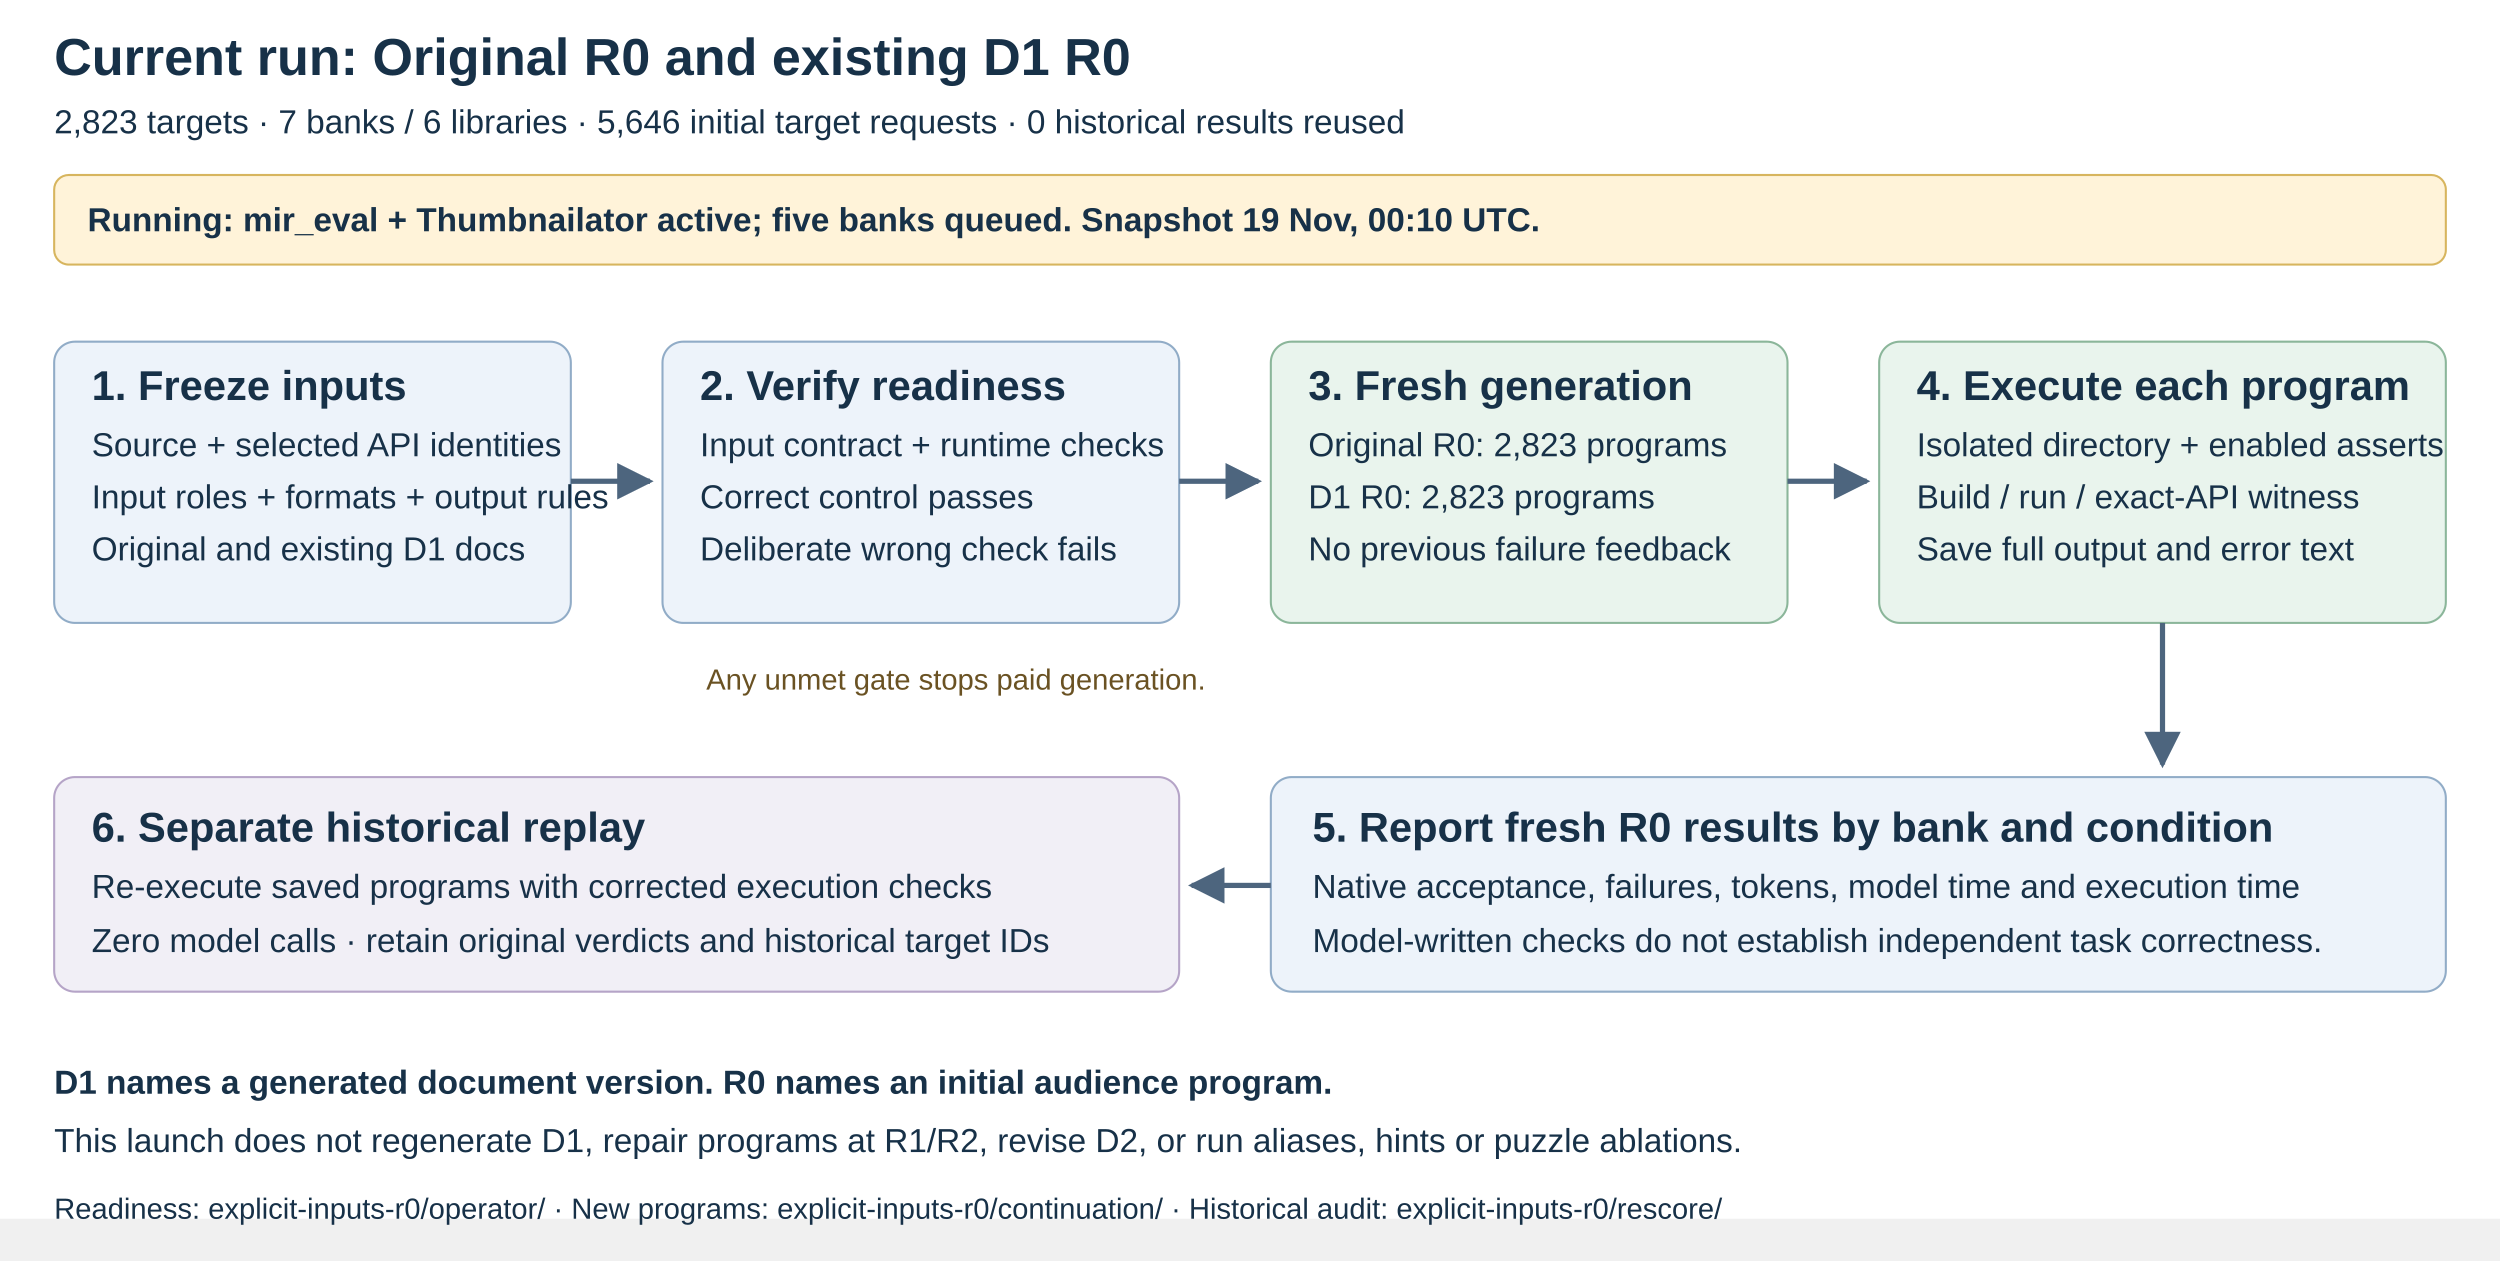
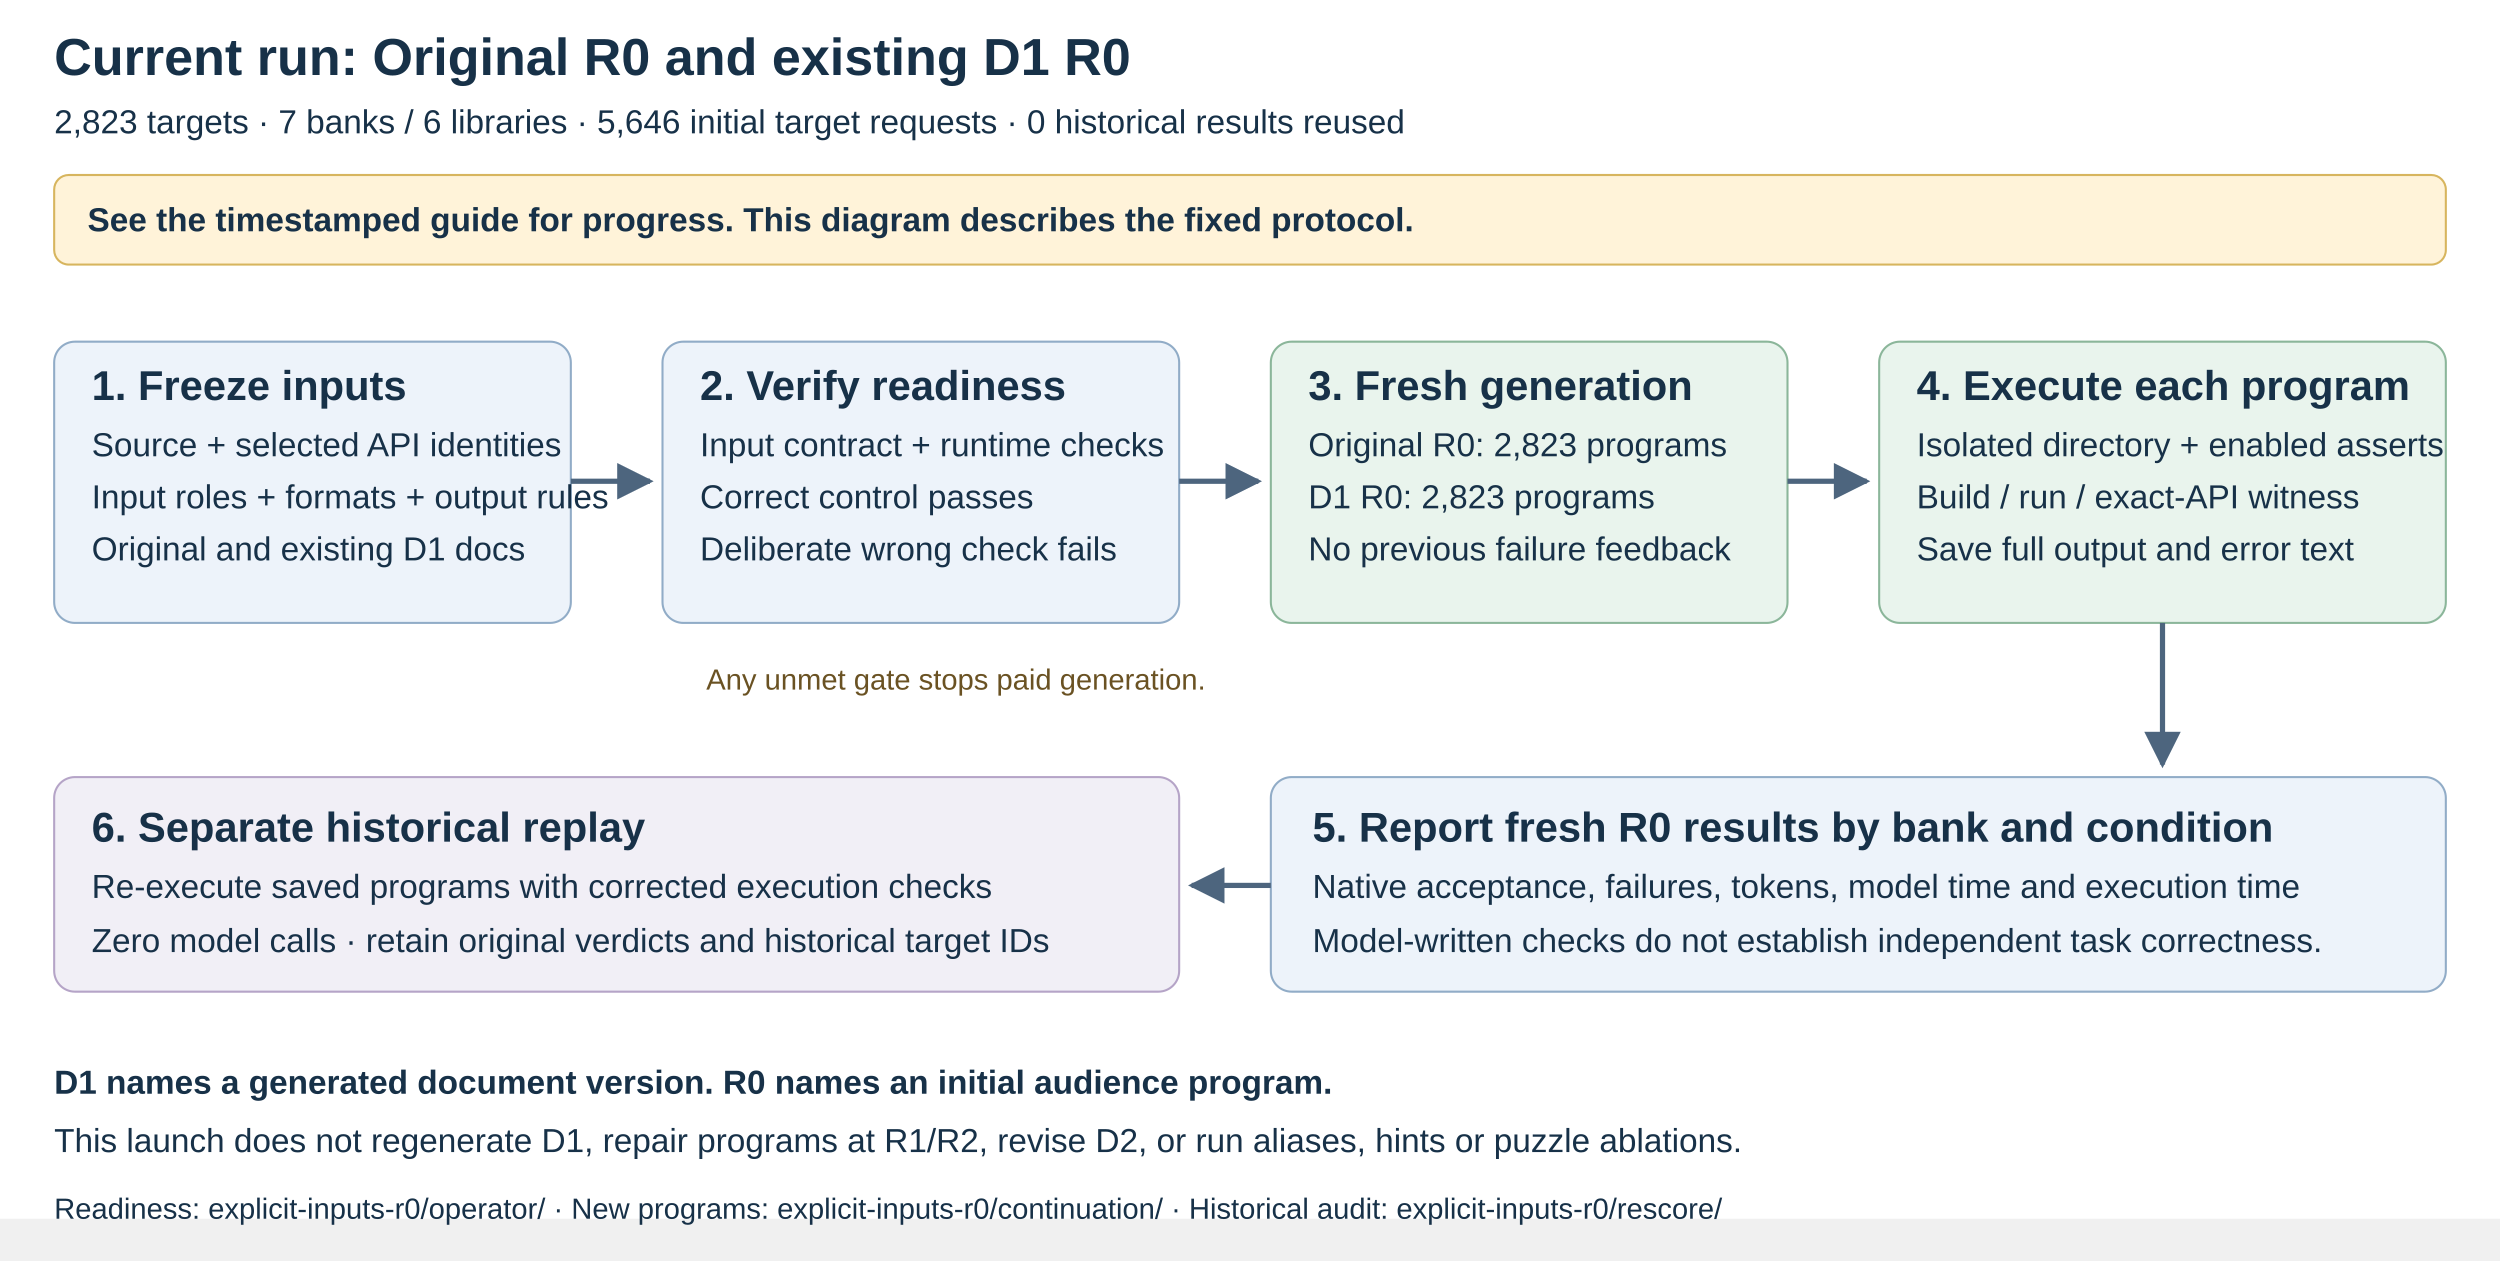
<svg xmlns="http://www.w3.org/2000/svg" width="1200" height="605" viewBox="0 0 1200 605" role="img" aria-labelledby="title desc">
  <defs>
    <marker id="arrow" viewBox="0 0 10 10" refX="9" refY="5" markerWidth="7" markerHeight="7" orient="auto">
      <path d="M0 0L10 5L0 10Z" fill="#4d657e" />
    </marker>
  </defs>
  <rect width="1200" height="585" fill="#fff" />
  <g font-family="Arial, sans-serif" fill="#173148">
    <text x="26" y="36" font-size="25" font-weight="700">Current run: Original R0 and existing D1 R0</text>
    <text x="26" y="64" font-size="16">2,823 targets · 7 banks / 6 libraries · 5,646 initial target requests · 0 historical results reused</text>
    <rect x="26" y="84" width="1148" height="43" rx="7" fill="#fff3d9" stroke="#d7b55e" />
-     <text x="42" y="111" font-size="16" font-weight="700">Running: mir_eval + Thumbnailator active; five banks queued. Snapshot 19 Nov, 00:10 UTC.</text>
+     <text x="42" y="111" font-size="16" font-weight="700">See the timestamped guide for progress. This diagram describes the fixed protocol.</text>
    <rect x="26" y="164" width="248" height="135" rx="10" fill="#edf3fa" stroke="#91acc7" />
    <text x="44" y="192" font-size="20" font-weight="700">1. Freeze inputs</text>
    <text x="44" y="219" font-size="16">Source + selected API identities</text>
    <text x="44" y="244" font-size="16">Input roles + formats + output rules</text>
    <text x="44" y="269" font-size="16">Original and existing D1 docs</text>
    <rect x="318" y="164" width="248" height="135" rx="10" fill="#edf3fa" stroke="#91acc7" />
    <text x="336" y="192" font-size="20" font-weight="700">2. Verify readiness</text>
    <text x="336" y="219" font-size="16">Input contract + runtime checks</text>
    <text x="336" y="244" font-size="16">Correct control passes</text>
    <text x="336" y="269" font-size="16">Deliberate wrong check fails</text>
    <rect x="610" y="164" width="248" height="135" rx="10" fill="#e9f4ed" stroke="#8bb69a" />
    <text x="628" y="192" font-size="20" font-weight="700">3. Fresh generation</text>
    <text x="628" y="219" font-size="16">Original R0: 2,823 programs</text>
    <text x="628" y="244" font-size="16">D1 R0: 2,823 programs</text>
    <text x="628" y="269" font-size="16">No previous failure feedback</text>
    <rect x="902" y="164" width="272" height="135" rx="10" fill="#e9f4ed" stroke="#8bb69a" />
    <text x="920" y="192" font-size="20" font-weight="700">4. Execute each program</text>
    <text x="920" y="219" font-size="16">Isolated directory + enabled asserts</text>
    <text x="920" y="244" font-size="16">Build / run / exact-API witness</text>
    <text x="920" y="269" font-size="16">Save full output and error text</text>
    <text x="339" y="331" font-size="14" fill="#6a5223">Any unmet gate stops paid generation.</text>
    <rect x="610" y="373" width="564" height="103" rx="10" fill="#edf3fa" stroke="#91acc7" />
    <text x="630" y="404" font-size="20" font-weight="700">5. Report fresh R0 results by bank and condition</text>
    <text x="630" y="431" font-size="16">Native acceptance, failures, tokens, model time and execution time</text>
    <text x="630" y="457" font-size="16">Model-written checks do not establish independent task correctness.</text>
    <rect x="26" y="373" width="540" height="103" rx="10" fill="#f1eff6" stroke="#b5a4c7" />
    <text x="44" y="404" font-size="20" font-weight="700">6. Separate historical replay</text>
    <text x="44" y="431" font-size="16">Re-execute saved programs with corrected execution checks</text>
    <text x="44" y="457" font-size="16">Zero model calls · retain original verdicts and historical target IDs</text>
    <text x="26" y="525" font-size="16" font-weight="700">D1 names a generated document version. R0 names an initial audience program.</text>
    <text x="26" y="553" font-size="16">This launch does not regenerate D1, repair programs at R1/R2, revise D2, or run aliases, hints or puzzle ablations.</text>
    <text x="26" y="585" font-size="14">Readiness: explicit-inputs-r0/operator/ · New programs: explicit-inputs-r0/continuation/ · Historical audit: explicit-inputs-r0/rescore/</text>
  </g>
  <g fill="none" stroke="#4d657e" stroke-width="2.5" marker-end="url(#arrow)">
    <path d="M274 231H312" />
    <path d="M566 231H604" />
    <path d="M858 231H896" />
    <path d="M1038 299V367" />
    <path d="M610 425H572" />
  </g>
</svg>
